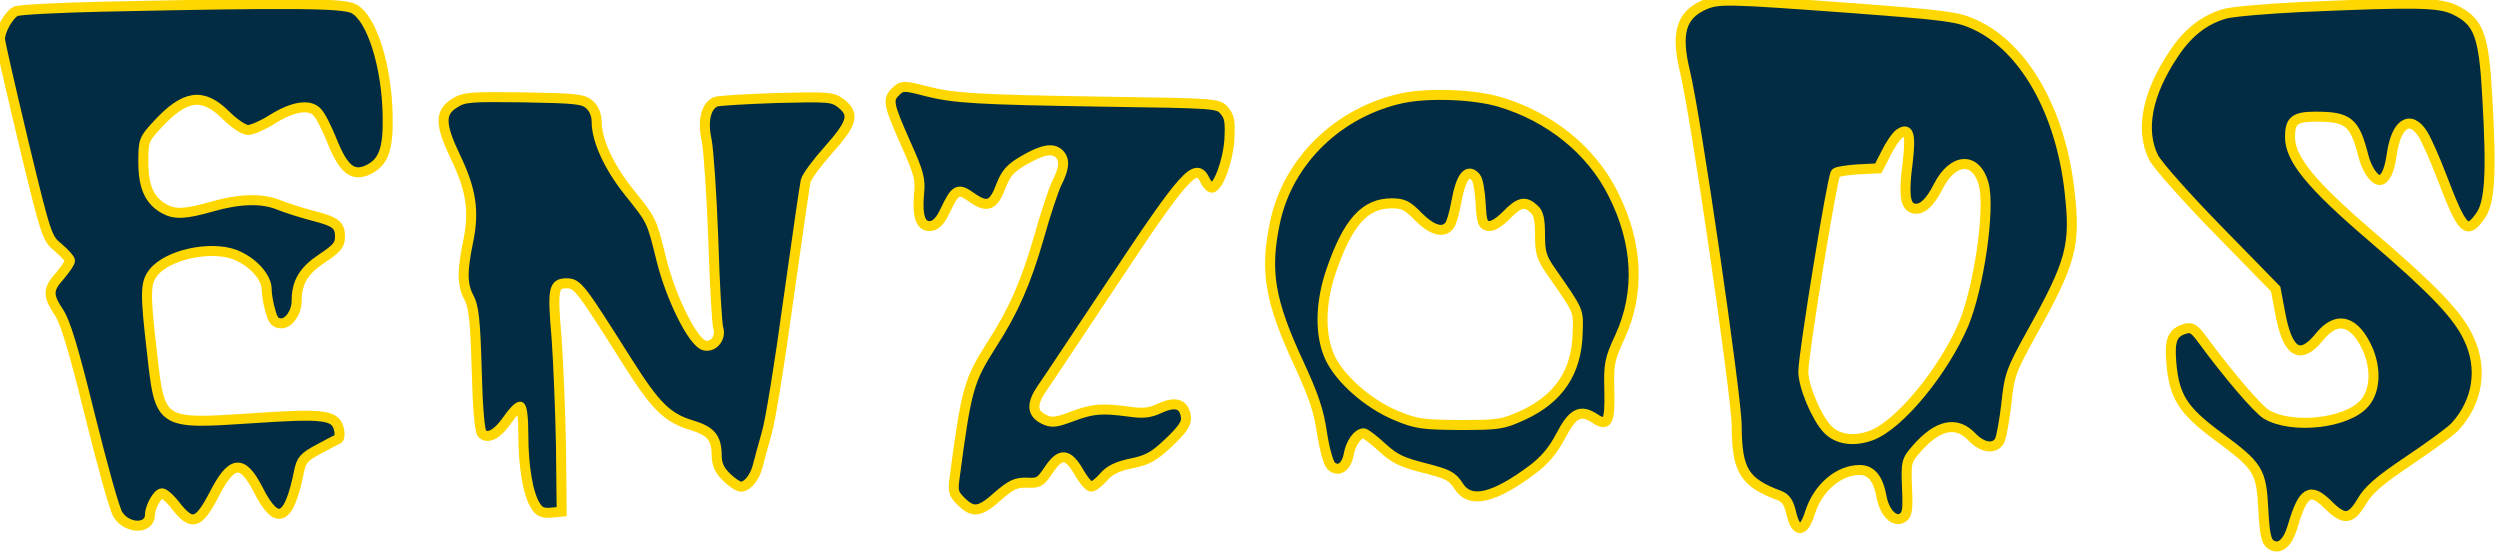
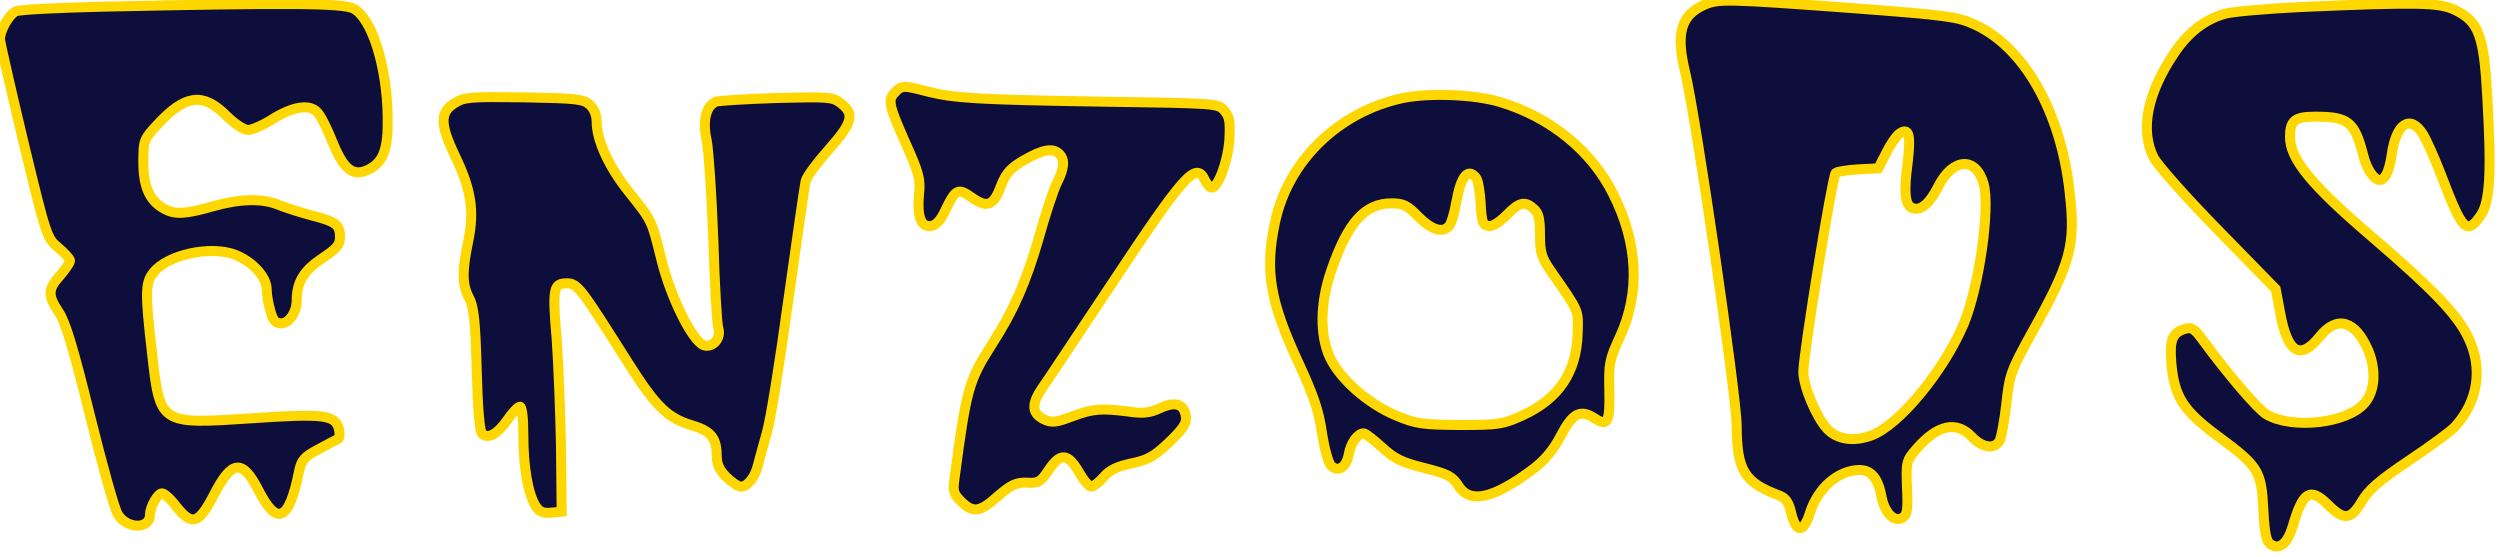
<svg xmlns="http://www.w3.org/2000/svg" id="Layer_1" version="1.0" width="750pt" height="167pt" viewBox="0 0 750 167" preserveAspectRatio="xMidYMid meet">
  <style type="text/css">
	.st0{stroke:#ffd700 ;stroke-width:30; stroke-miterlimit:20;
	}
</style>
-   <g transform="translate(0,167) scale(0.1,-0.1)" fill="#022c43" stroke="none">
+   <g transform="translate(0,167) scale(0.1,-0.1)" fill="#0d0e3c" stroke="none">
    <path class="st0" d="M5114 1656 c-71 -31 -87 -85 -59 -201 32 -130 155 -976 155 -1062 1 -135 22 -170 129 -210 18 -7 28 -21 35 -54 15 -59 37 -58 56 3 24 75 86 128 149 128 35 0 56 -26 66 -82 9 -47 39 -77 63 -61 14 9 16 24 13 90 -3 78 -2 81 29 117 63 72 119 84 165 36 32 -34 69 -39 84 -12 5 10 14 59 20 110 9 87 14 100 75 211 120 215 133 264 115 424 -26 241 -136 435 -284 503 -52 24 -81 28 -373 50 -368 27 -396 28 -438 10z m609 -474 c-12 -90 -8 -128 14 -136 25 -10 52 13 78 65 44 86 113 90 136 7 20 -74 -14 -309 -60 -420 -60 -141 -192 -302 -276 -334 -53 -20 -103 -13 -133 19 -33 35 -72 128 -72 172 0 53 87 586 97 596 4 4 35 9 68 11 l60 3 23 45 c12 25 30 51 39 58 30 22 36 -1 26 -86z" />
    <path class="st0" d="M310 1650 c-135 -3 -253 -9 -263 -14 -20 -10 -47 -57 -47 -83 0 -10 32 -148 70 -308 69 -286 71 -290 105 -318 19 -16 35 -34 35 -39 0 -6 -14 -26 -30 -45 -37 -41 -37 -59 -4 -109 20 -29 44 -108 94 -311 37 -149 74 -283 84 -297 28 -44 96 -44 96 0 0 23 23 64 36 64 7 0 27 -18 44 -41 46 -57 66 -51 111 35 54 106 86 110 134 16 56 -110 92 -94 122 55 7 35 15 44 58 67 28 15 54 29 59 31 5 2 6 15 3 29 -11 44 -44 48 -264 33 -274 -18 -273 -19 -297 197 -21 180 -20 210 4 240 42 54 171 82 245 54 53 -21 95 -67 95 -104 0 -15 5 -44 11 -64 8 -30 15 -38 33 -38 23 0 46 33 46 68 0 55 21 90 75 126 45 30 55 41 55 65 0 37 -12 46 -86 65 -34 9 -77 23 -97 31 -50 21 -119 19 -202 -5 -81 -23 -111 -24 -143 -6 -43 24 -62 65 -62 139 0 65 1 69 42 113 83 90 136 97 205 29 26 -26 55 -45 67 -45 12 0 44 14 71 31 63 40 114 48 137 22 10 -10 30 -50 45 -88 34 -84 62 -106 108 -84 45 22 60 61 58 159 -2 152 -48 296 -102 324 -32 17 -197 18 -751 6z" />
    <path class="st0" d="M6905 1649 c-104 -5 -208 -14 -229 -20 -62 -17 -113 -57 -155 -121 -80 -119 -101 -229 -60 -311 12 -23 99 -121 194 -218 l172 -176 13 -69 c22 -123 60 -147 119 -74 52 65 107 49 146 -42 24 -59 20 -121 -11 -157 -51 -61 -217 -80 -295 -34 -26 16 -113 117 -193 226 -22 30 -32 36 -49 31 -40 -11 -49 -34 -43 -103 9 -102 35 -142 140 -220 122 -90 130 -103 136 -220 4 -75 9 -96 23 -105 26 -16 50 4 65 55 31 105 52 118 106 65 48 -48 68 -46 101 9 20 35 52 63 143 124 64 43 127 89 138 102 68 75 83 174 40 264 -32 69 -102 143 -292 306 -181 155 -244 232 -244 298 0 49 14 61 76 61 99 0 118 -15 144 -117 10 -40 32 -73 49 -73 16 0 29 26 36 75 13 95 56 123 94 62 11 -18 36 -74 55 -124 63 -165 76 -179 117 -121 29 40 34 129 21 354 -10 188 -25 229 -97 264 -47 23 -115 24 -460 9z" />
    <path class="st0" d="M2686 1394 c-24 -23 -20 -39 30 -152 41 -91 46 -110 41 -155 -6 -68 6 -99 36 -95 15 2 29 17 42 45 32 67 39 70 81 40 46 -32 65 -25 88 38 15 37 28 51 69 75 56 32 86 37 105 18 17 -17 15 -43 -7 -86 -10 -20 -35 -95 -55 -167 -38 -131 -75 -217 -141 -319 -69 -108 -76 -134 -111 -398 -6 -41 -4 -49 19 -72 36 -36 57 -33 111 16 40 34 54 41 87 40 35 -2 41 2 65 38 35 52 57 51 90 -5 14 -25 31 -45 38 -45 6 0 23 13 37 29 18 21 41 32 84 41 49 10 68 21 112 63 41 39 53 57 51 75 -5 40 -30 49 -77 28 -31 -15 -52 -17 -93 -11 -84 11 -109 9 -171 -14 -50 -19 -62 -20 -85 -9 -37 18 -38 46 -6 93 16 22 108 162 207 310 222 335 255 372 282 314 6 -12 15 -22 20 -22 19 0 48 76 53 142 3 54 1 70 -14 88 -19 23 -22 23 -364 28 -376 6 -447 10 -530 31 -68 18 -75 18 -94 -2z" />
    <path class="st0" d="M4209 1376 c-193 -41 -345 -188 -384 -373 -31 -147 -16 -236 73 -427 43 -93 59 -141 68 -205 7 -46 19 -90 27 -98 21 -21 46 -5 53 33 6 35 27 64 45 64 5 0 30 -19 55 -42 37 -34 59 -45 127 -62 71 -18 84 -25 102 -53 34 -55 104 -40 222 48 36 27 62 57 85 101 36 69 59 81 102 53 39 -26 46 -12 44 83 -2 80 0 93 32 162 61 133 54 281 -21 429 -65 130 -189 230 -339 275 -77 23 -211 28 -291 12z m219 -239 c6 -7 12 -42 14 -77 3 -56 6 -65 23 -68 13 -2 33 11 55 33 38 39 55 43 82 18 14 -12 18 -31 18 -78 0 -53 5 -68 31 -106 89 -128 84 -118 82 -188 -3 -117 -56 -197 -165 -247 -59 -27 -71 -29 -188 -29 -114 1 -131 3 -193 29 -83 35 -166 108 -197 173 -31 67 -30 164 4 262 50 145 101 201 181 201 35 0 47 -6 80 -40 40 -40 74 -51 93 -27 6 6 15 38 21 71 14 78 35 103 59 73z" />
    <path class="st0" d="M1363 1360 c-44 -27 -43 -64 3 -160 48 -100 57 -163 39 -252 -19 -91 -19 -132 2 -171 14 -26 19 -67 23 -214 3 -117 9 -186 16 -194 18 -17 46 -2 76 41 15 22 32 40 38 40 6 0 10 -34 10 -85 0 -94 14 -178 37 -213 11 -18 22 -22 46 -20 l32 3 -2 195 c-2 107 -8 253 -13 323 -13 151 -10 167 30 167 33 0 41 -12 184 -238 83 -131 118 -166 192 -188 56 -17 73 -37 74 -87 0 -29 7 -46 29 -68 16 -16 36 -29 44 -29 20 0 43 30 51 65 4 17 16 59 26 95 11 36 40 216 65 400 26 184 49 345 52 357 3 13 34 55 69 94 71 80 79 106 37 139 -25 19 -35 20 -193 16 -91 -3 -173 -8 -182 -11 -30 -12 -41 -57 -28 -116 6 -30 15 -164 20 -299 4 -135 11 -254 15 -265 9 -29 -16 -59 -43 -51 -34 11 -100 143 -128 258 -30 120 -27 114 -98 203 -59 74 -96 154 -96 209 0 21 -8 40 -21 52 -19 17 -40 19 -198 22 -162 2 -179 1 -208 -18z" />
  </g>
</svg>
